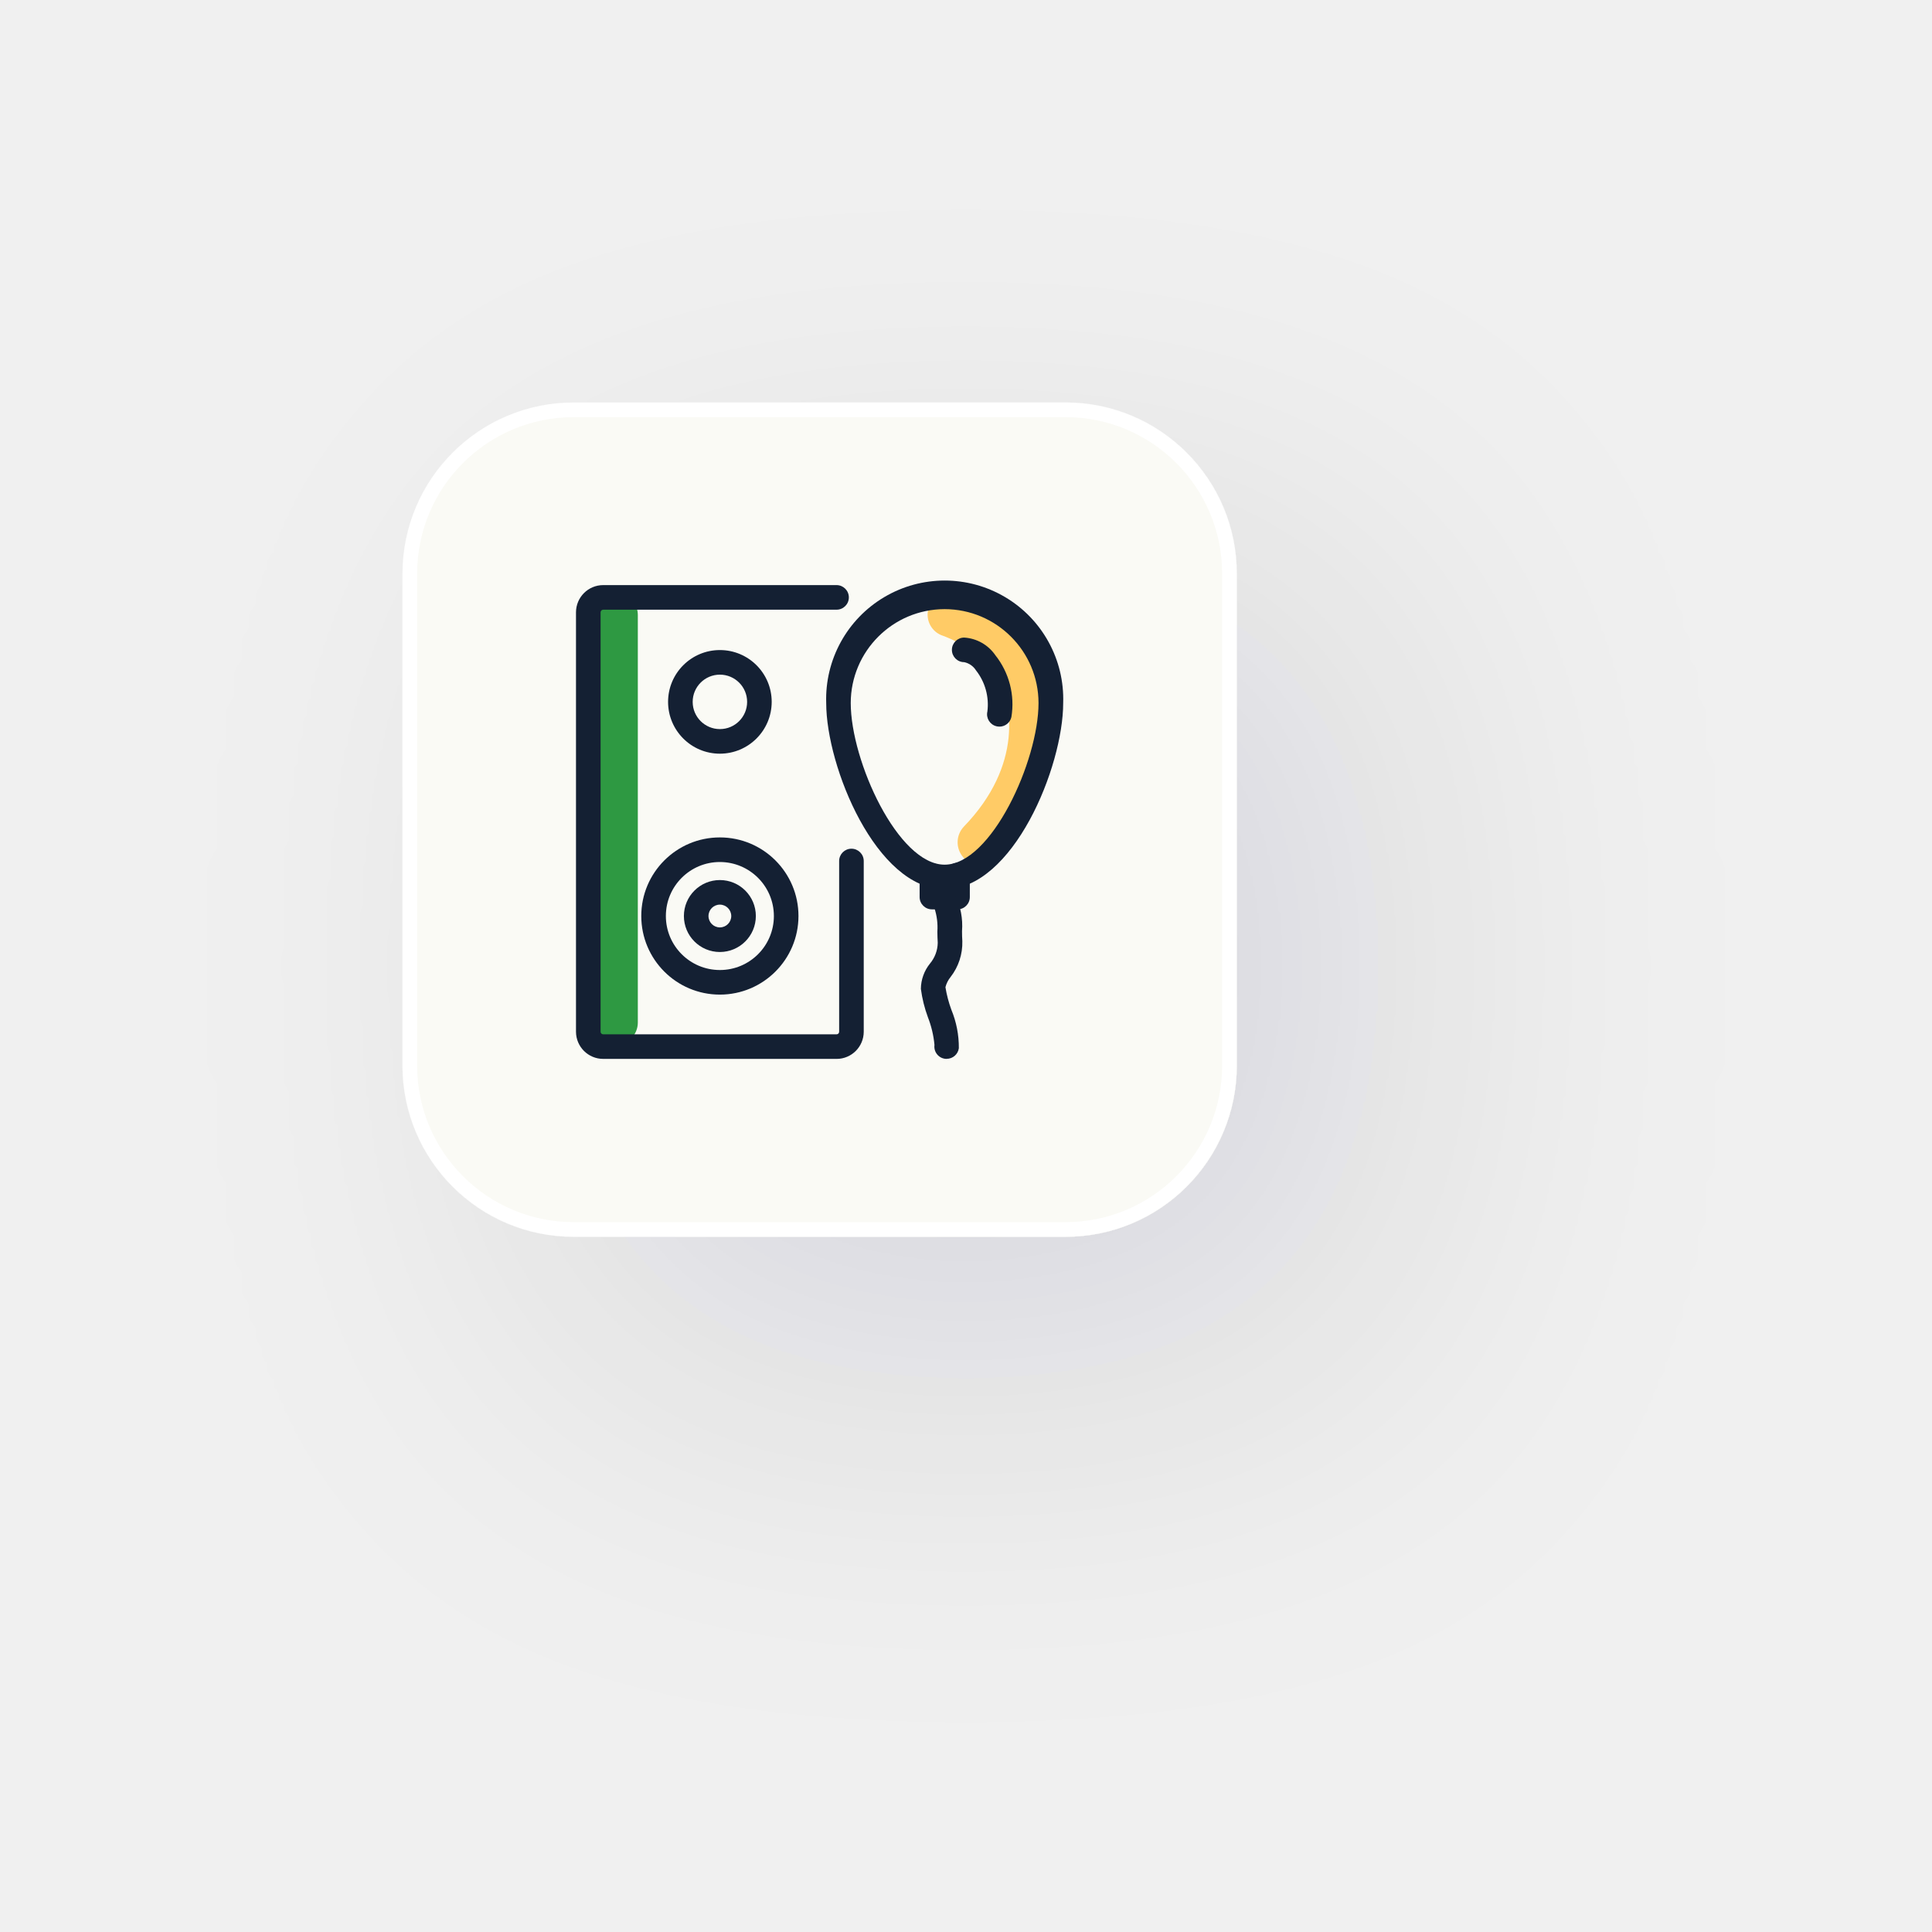
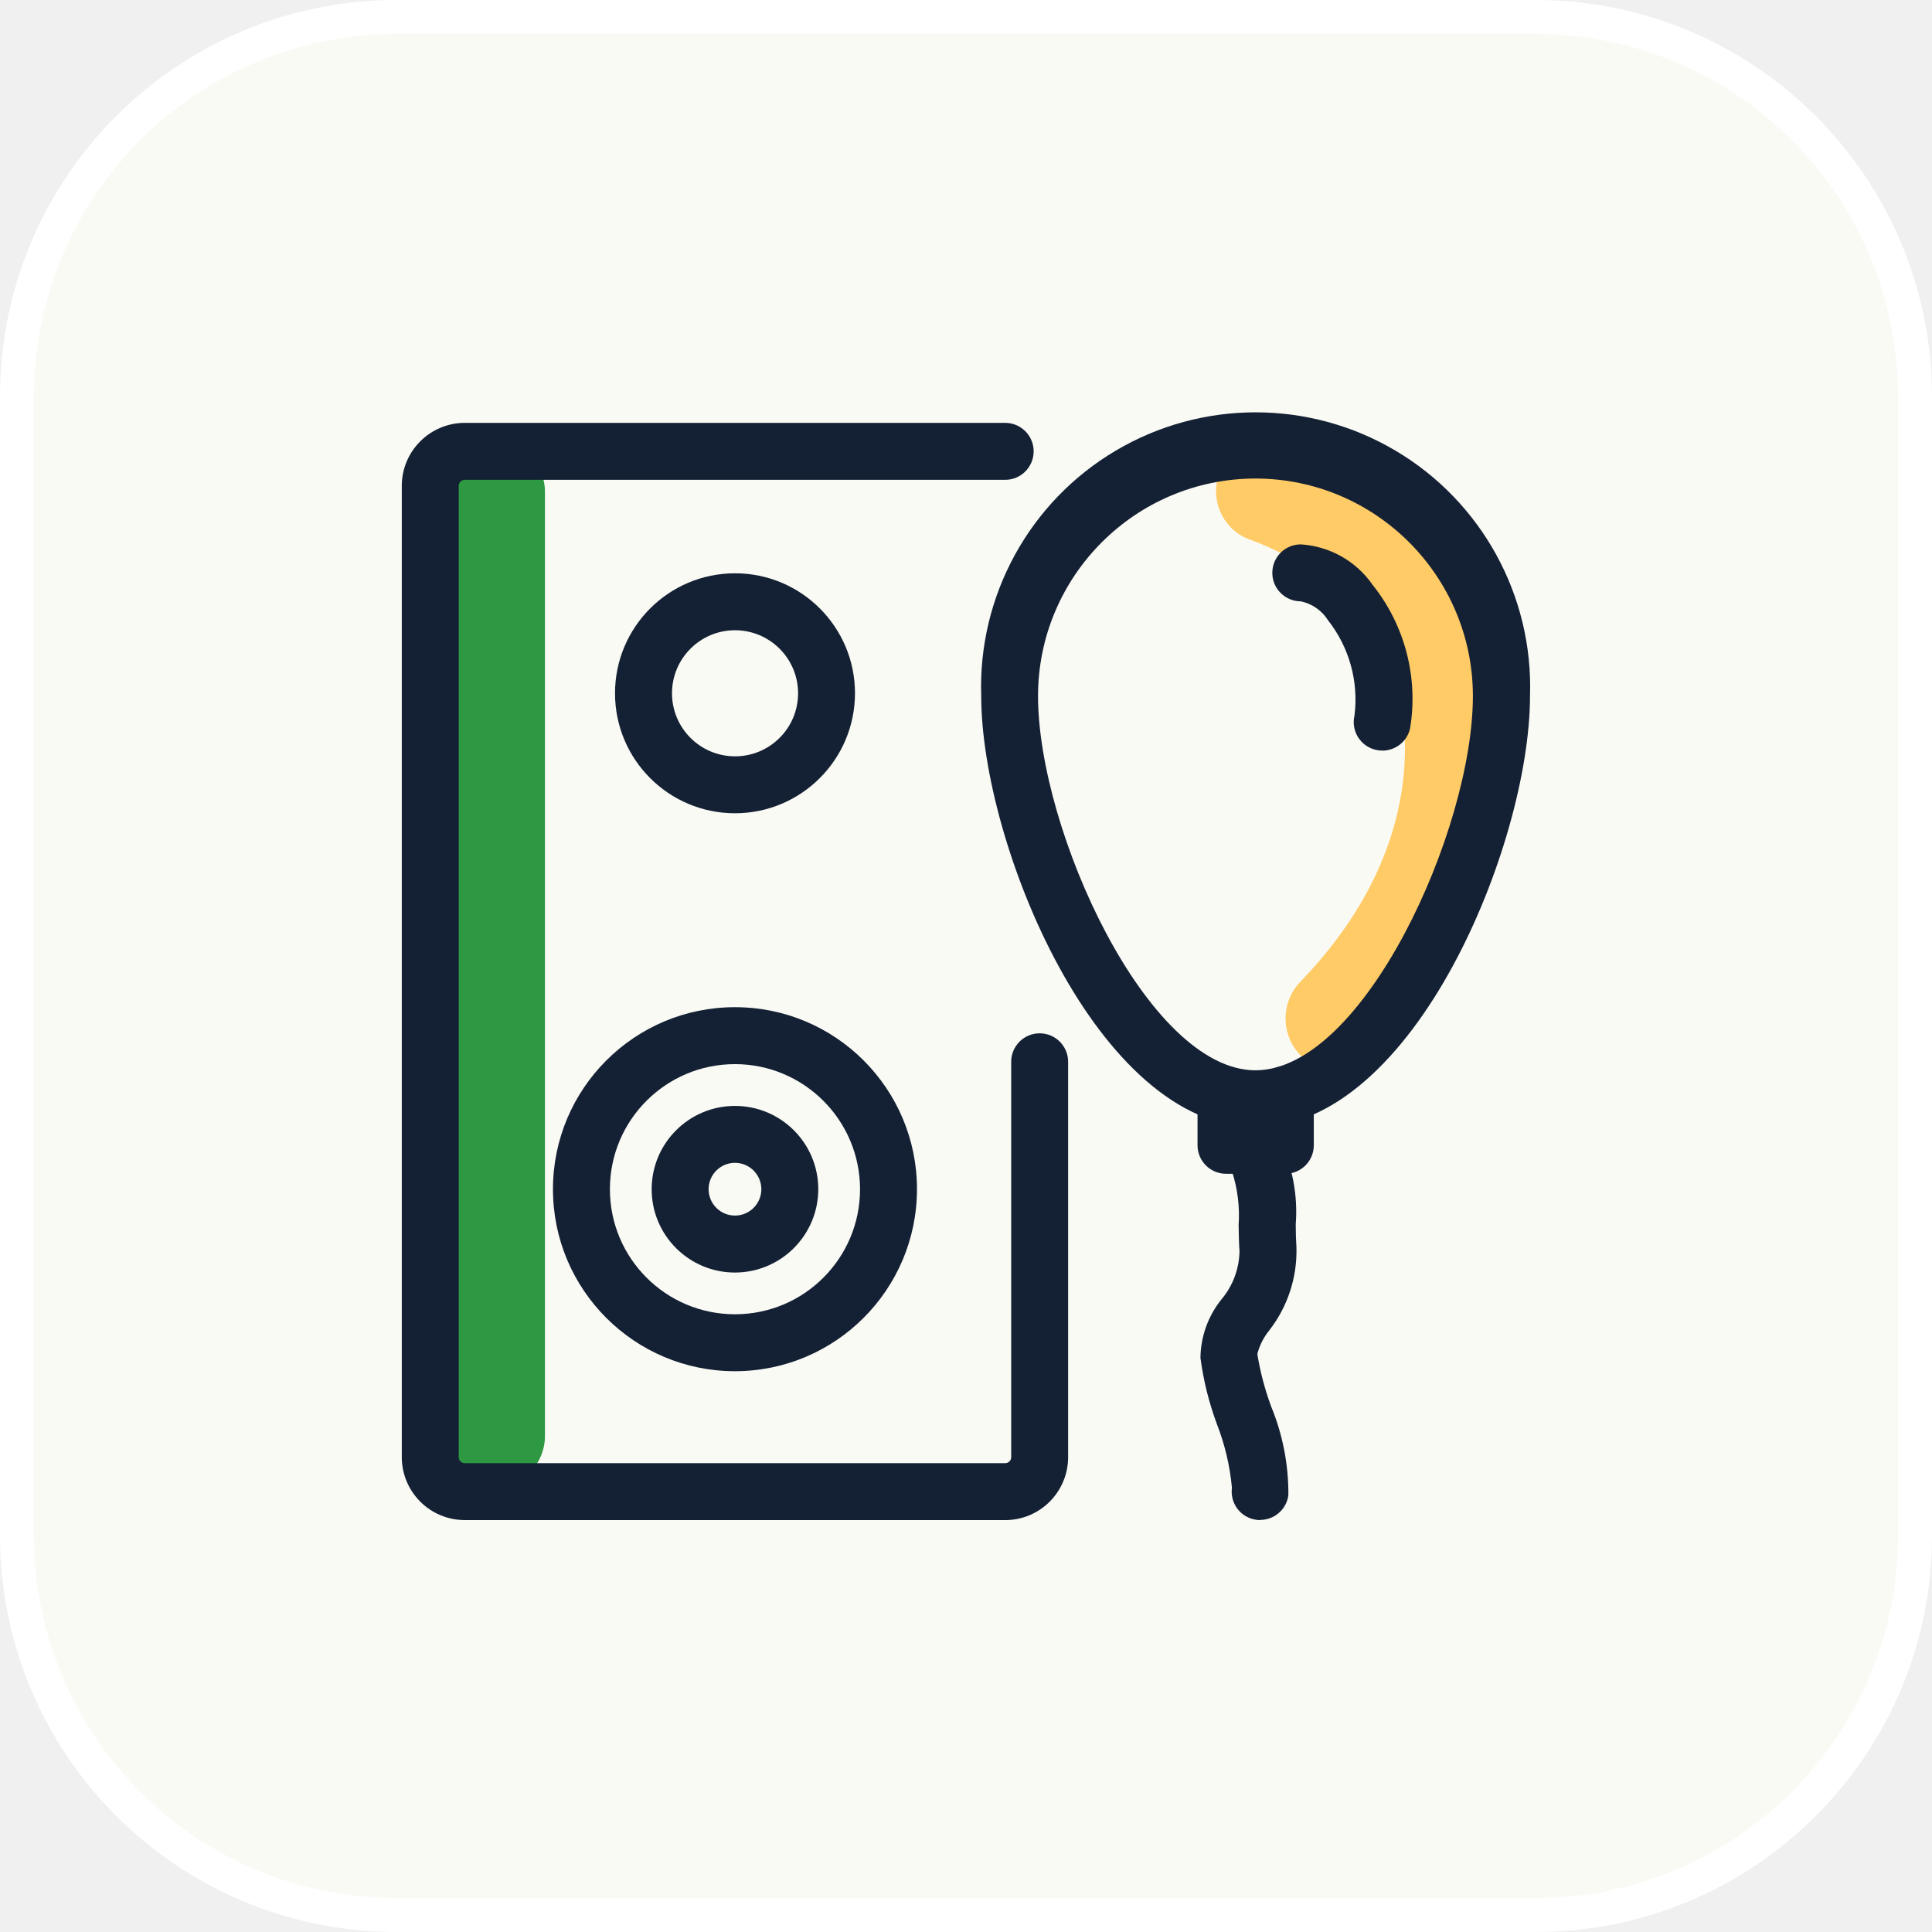
- <svg xmlns="http://www.w3.org/2000/svg" width="132" height="132" viewBox="0 0 132 132">
-   <defs>
-     <filter id="Path_1014" x="0" y="0" width="132" height="132" filterUnits="userSpaceOnUse">
-       <feOffset dx="10" dy="10" input="SourceAlpha" />
-       <feGaussianBlur stdDeviation="12.5" result="blur" />
-       <feFlood flood-color="#142033" flood-opacity="0.098" />
-       <feComposite operator="in" in2="blur" />
-       <feComposite in="SourceGraphic" />
-     </filter>
-   </defs>
-   <g id="Group_425" data-name="Group 425" transform="translate(-83.845 -54.136)">
-     <g transform="matrix(1, 0, 0, 1, 83.84, 54.14)" filter="url(#Path_1014)">
-       <path id="Path_1014-2" data-name="Path 1014" d="M156.645,138.136h-33.6a11.2,11.2,0,0,1-11.2-11.2v-33.6a11.2,11.2,0,0,1,11.2-11.2h33.6a11.2,11.2,0,0,1,11.2,11.2v33.6a11.2,11.2,0,0,1-11.2,11.2" transform="translate(-83.84 -54.14)" fill="#fafaf5" stroke="#fff" stroke-width="1" />
-     </g>
+ <svg xmlns="http://www.w3.org/2000/svg" width="57" height="57" viewBox="0 0 57 57">
+   <g id="Group_425" data-name="Group 425" transform="translate(-111.345 -81.636)">
+     <path id="Path_1014" data-name="Path 1014" d="M156.645,138.136h-33.6a11.2,11.2,0,0,1-11.2-11.2v-33.6a11.2,11.2,0,0,1,11.2-11.2h33.6a11.2,11.2,0,0,1,11.2,11.2v33.6a11.2,11.2,0,0,1-11.2,11.2" transform="translate(0)" fill="#fafaf5" stroke="#fff" stroke-width="1" />
    <path id="Path_1015" data-name="Path 1015" d="M131.139,103.871a3.54,3.54,0,1,1,3.54-3.54,3.544,3.544,0,0,1-3.54,3.54m0-5.4A1.86,1.86,0,1,0,133,100.33a1.862,1.862,0,0,0-1.86-1.859" transform="translate(1.891 1.759)" fill="#142033" />
    <path id="Path_1016" data-name="Path 1016" d="M131.023,115.738a2.458,2.458,0,1,1,2.458-2.458,2.462,2.462,0,0,1-2.458,2.458m0-3.237a.778.778,0,1,0,.778.778.78.78,0,0,0-.778-.778" transform="translate(2.006 3.442)" fill="#142033" />
    <path id="Path_1017" data-name="Path 1017" d="M131.335,118.961a5.37,5.37,0,1,1,5.369-5.369,5.375,5.375,0,0,1-5.369,5.369m0-9.06a3.69,3.69,0,1,0,3.689,3.69,3.695,3.695,0,0,0-3.689-3.69" transform="translate(1.695 3.13)" fill="#142033" />
    <path id="Path_1018" data-name="Path 1018" d="M124.555,124.189a1.526,1.526,0,0,1-1.525-1.525V94.814a1.525,1.525,0,0,1,3.051,0v27.849a1.526,1.526,0,0,1-1.525,1.525" transform="translate(1.342 1.338)" fill="#2e9942" />
    <path id="Path_1019" data-name="Path 1019" d="M139.785,125.2H123.841a1.859,1.859,0,0,1-1.858-1.856V94.686a1.86,1.86,0,0,1,1.858-1.857h15.944a.84.84,0,0,1,0,1.68H123.841a.178.178,0,0,0-.178.177v28.659a.177.177,0,0,0,.178.176h15.944a.176.176,0,0,0,.177-.176V111.679a.84.84,0,0,1,1.68,0v11.666a1.858,1.858,0,0,1-1.857,1.856" transform="translate(1.216 1.283)" fill="#142033" />
    <path id="Path_1020" data-name="Path 1020" d="M146.9,111.845a1.372,1.372,0,0,1-1.014-.451,1.56,1.56,0,0,1,.022-2.12c4.05-4.189,3.331-8.464,2.267-10.33a8.4,8.4,0,0,0-3.7-2.71,1.51,1.51,0,0,1-.987-1.845,1.408,1.408,0,0,1,1.744-1.045,10.987,10.987,0,0,1,5.373,4.051c2,3.513,1.939,9.211-2.713,14.022a1.373,1.373,0,0,1-.991.428" transform="translate(3.791 1.338)" fill="#ffcb66" />
    <path id="Path_1021" data-name="Path 1021" d="M145.345,113.615c-4.676,0-8.1-8.369-8.1-12.723a8.1,8.1,0,1,1,16.191,0c0,4.355-3.418,12.723-8.1,12.723m0-19.14a6.423,6.423,0,0,0-6.415,6.416c0,3.958,3.233,11.043,6.415,11.043s6.415-7.085,6.415-11.043a6.423,6.423,0,0,0-6.415-6.416" transform="translate(3.049 1.279)" fill="#142033" />
    <path id="Path_1022" data-name="Path 1022" d="M145.534,112.95h-1.749a.841.841,0,0,1-.841-.84v-1.5a.841.841,0,0,1,1.681,0v.661h.069v-.661a.84.84,0,0,1,1.68,0v1.5a.84.84,0,0,1-.84.84" transform="translate(3.732 3.316)" fill="#142033" />
    <path id="Path_1023" data-name="Path 1023" d="M144.783,122.974a.781.781,0,0,1-.114-.008.839.839,0,0,1-.719-.945,6.941,6.941,0,0,0-.447-1.888,8.985,8.985,0,0,1-.482-1.945,2.8,2.8,0,0,1,.622-1.728,2.263,2.263,0,0,0,.53-1.417c-.017-.236-.021-.5-.026-.765a4.194,4.194,0,0,0-.2-1.606.84.84,0,0,1,1.416-.906,4.853,4.853,0,0,1,.469,2.485c0,.237.007.468.021.676a3.814,3.814,0,0,1-.8,2.448,1.825,1.825,0,0,0-.354.7,8.376,8.376,0,0,0,.405,1.541,6.741,6.741,0,0,1,.511,2.626.839.839,0,0,1-.831.727" transform="translate(3.741 3.509)" fill="#142033" />
    <path id="Path_1024" data-name="Path 1024" d="M148.157,102.113a.806.806,0,0,1-.192-.022.839.839,0,0,1-.627-1.008,3.775,3.775,0,0,0-.778-2.811,1.255,1.255,0,0,0-.806-.562.84.84,0,0,1,0-1.68,2.79,2.79,0,0,1,2.124,1.2,5.384,5.384,0,0,1,1.1,4.235.84.84,0,0,1-.818.65" transform="translate(3.968 1.667)" fill="#142033" />
  </g>
</svg>
